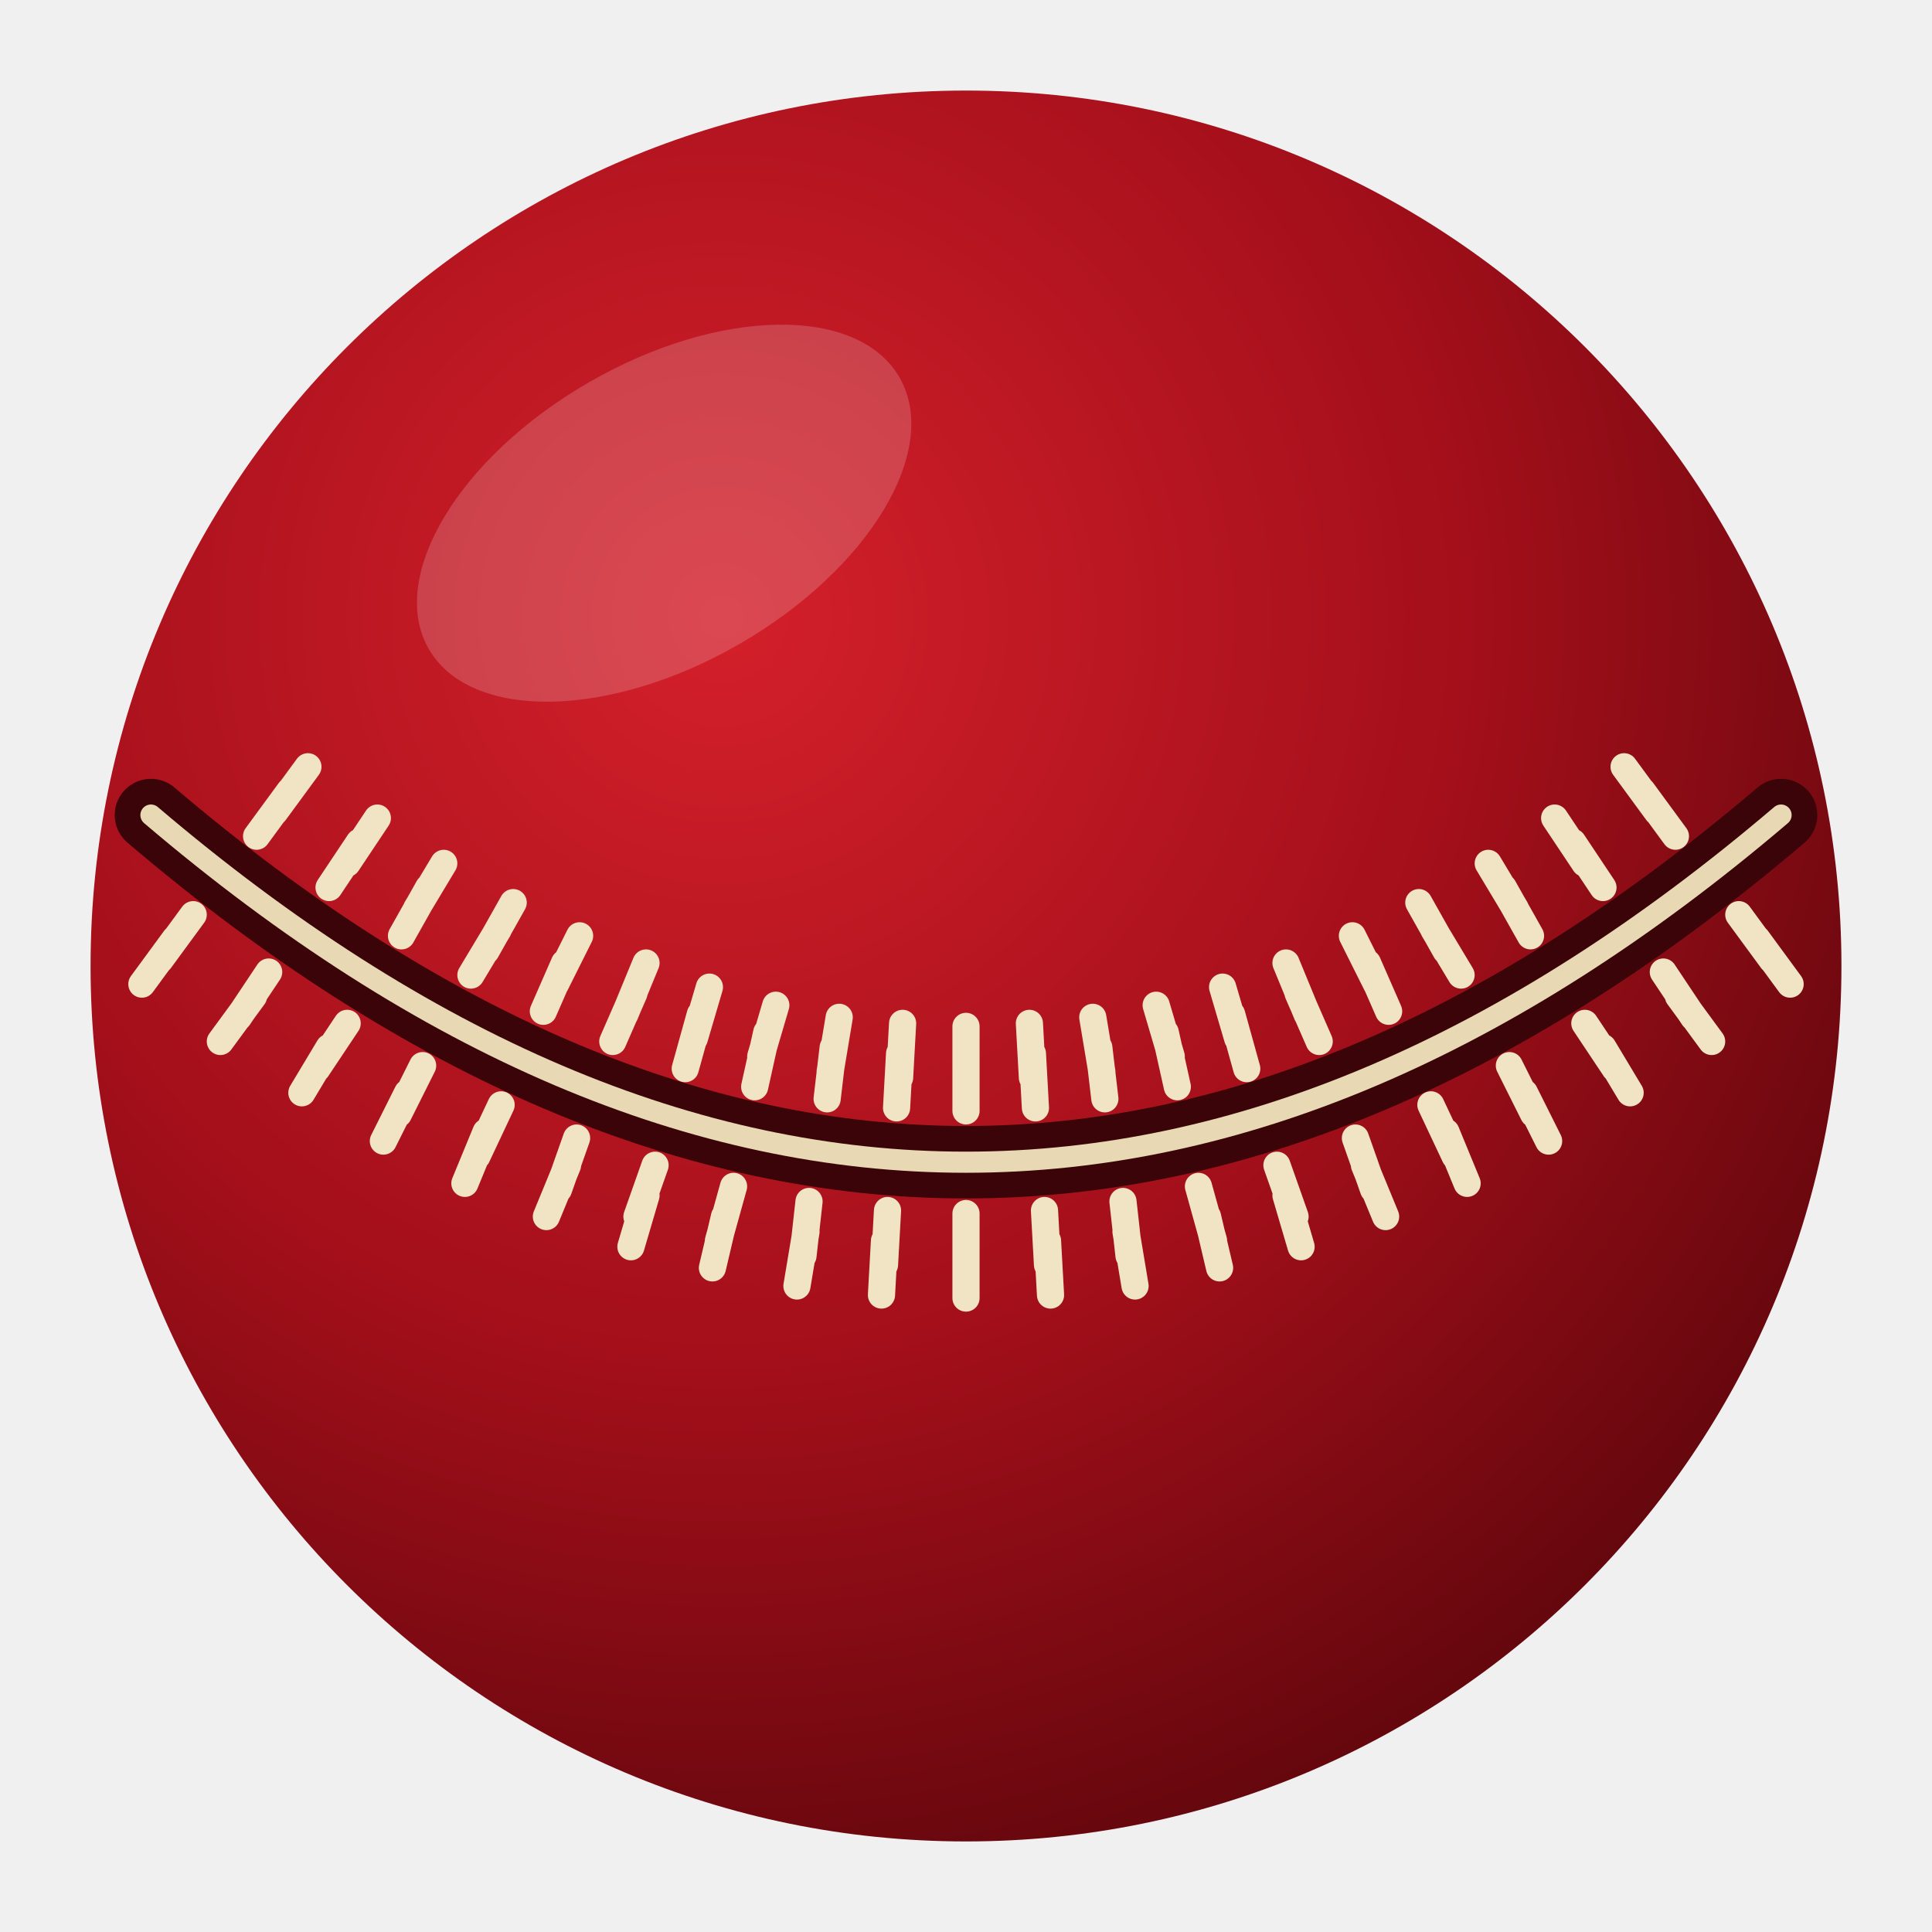
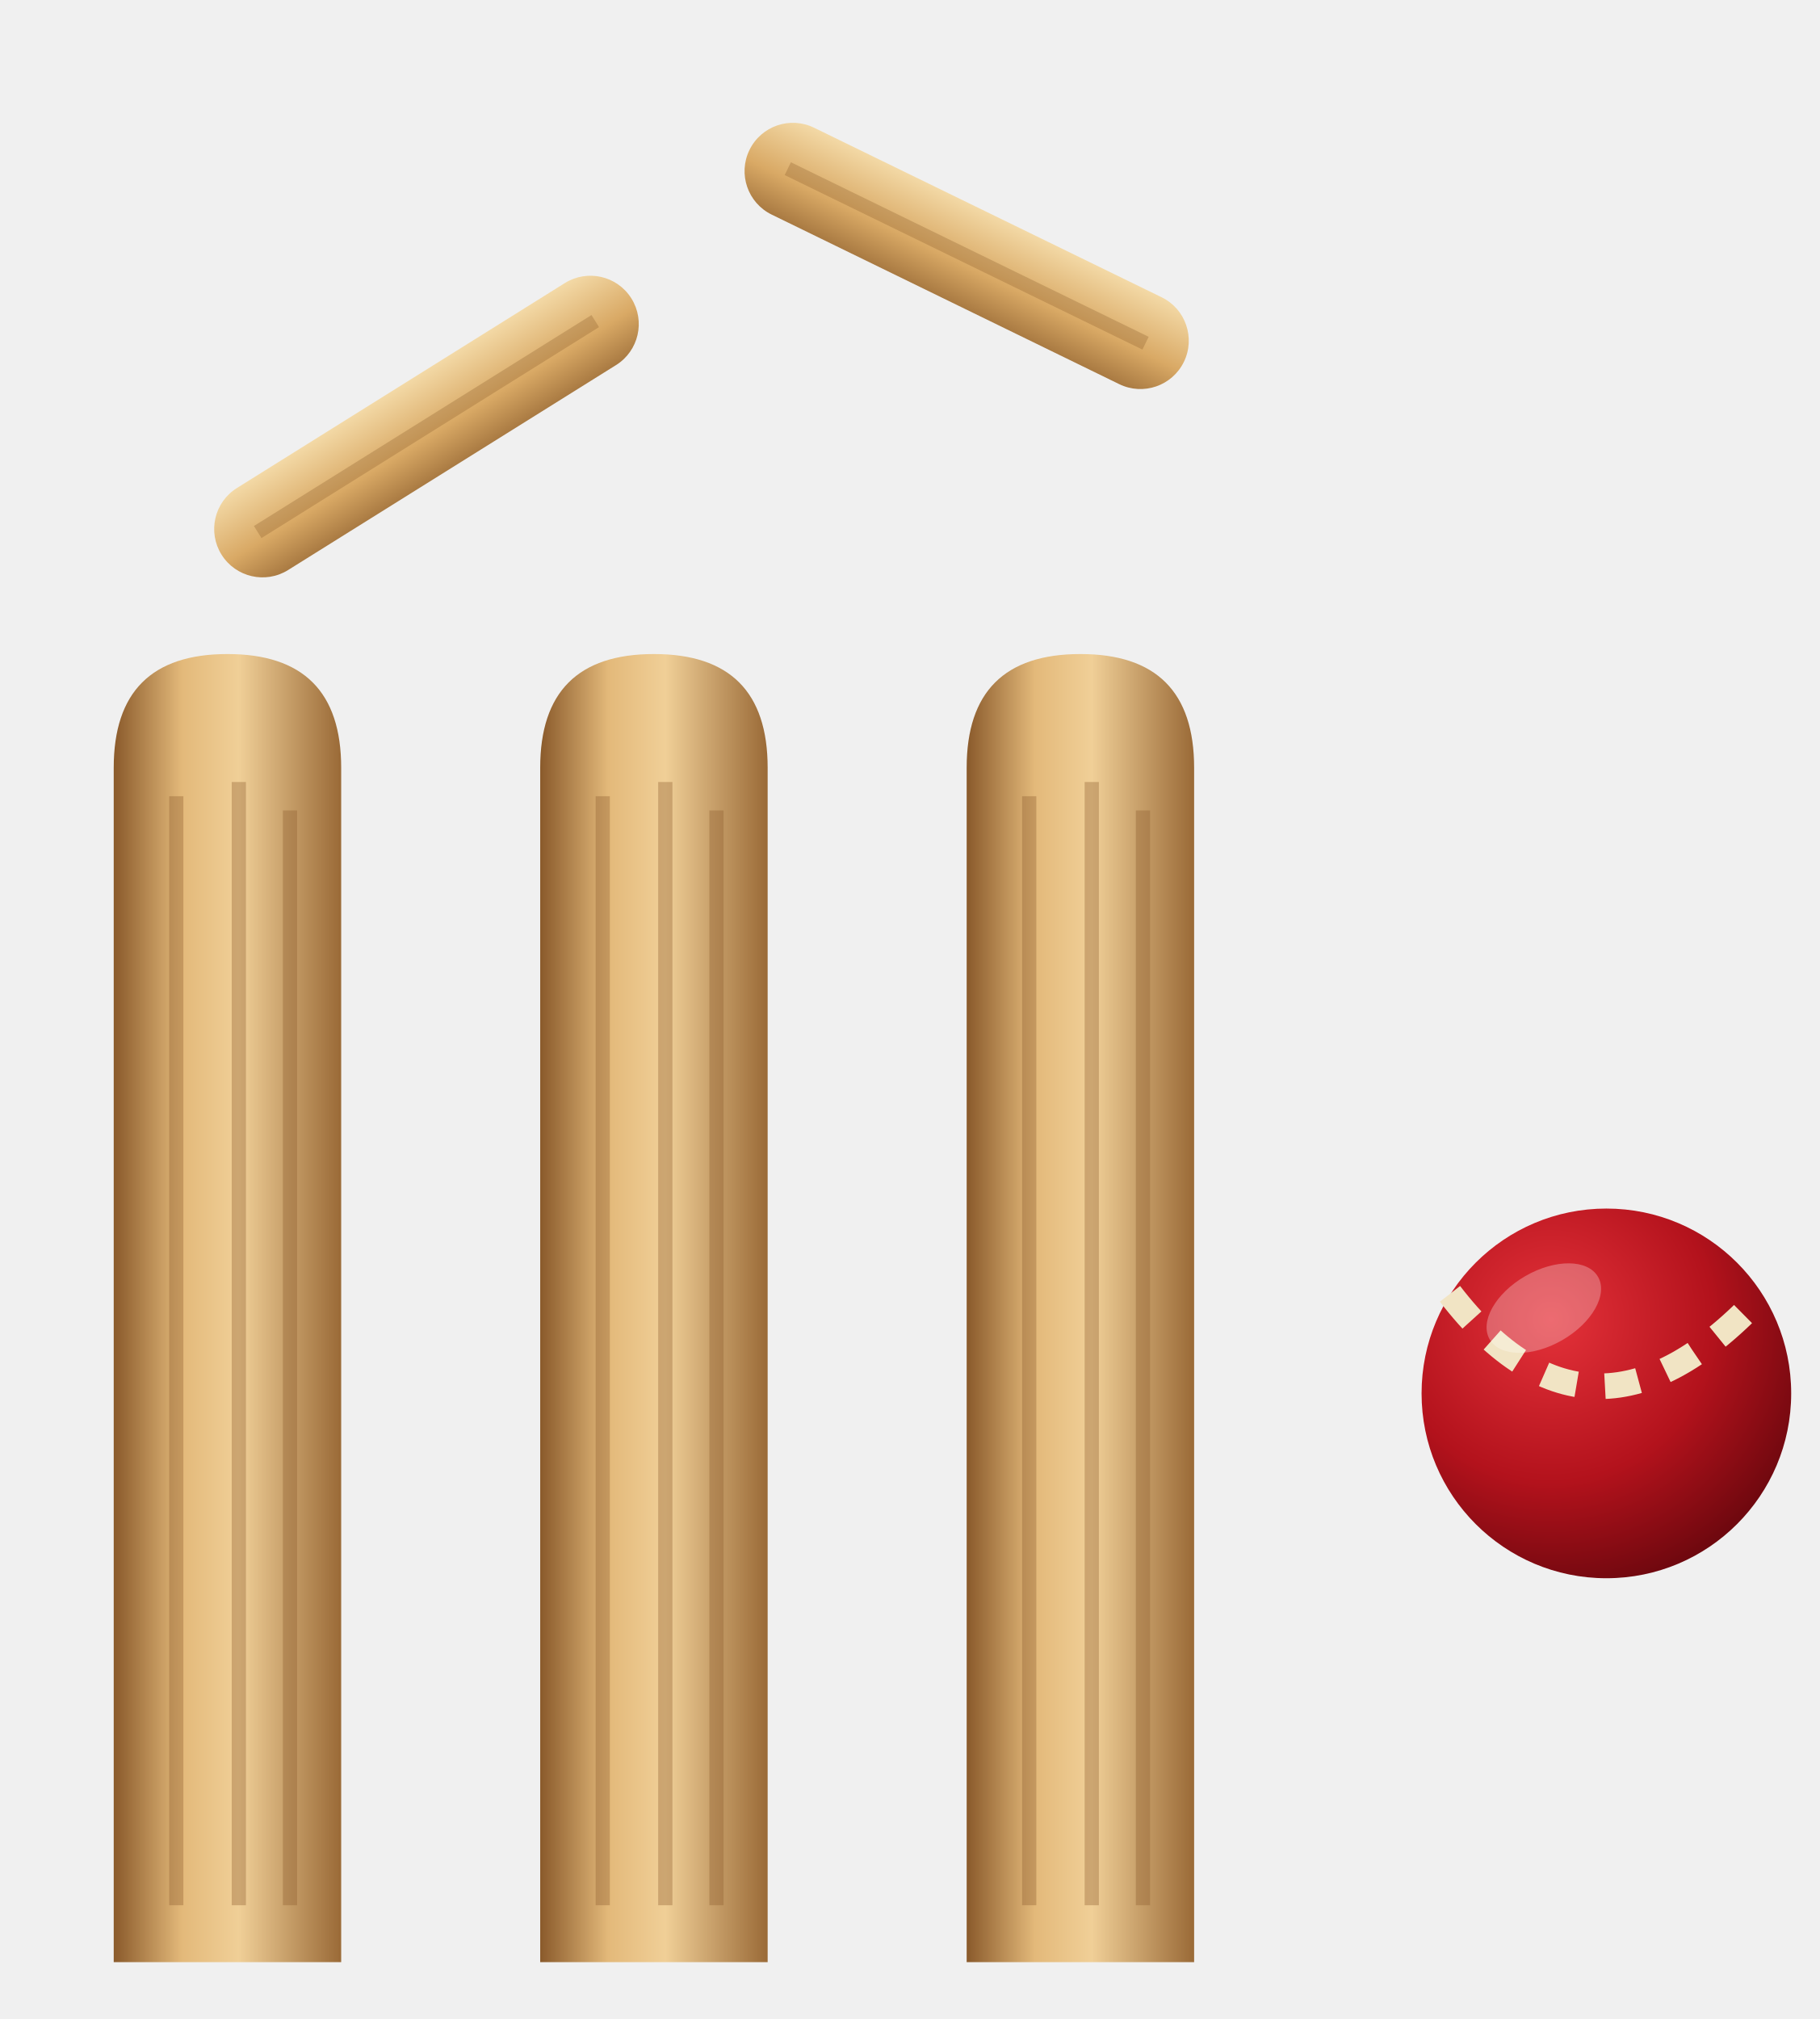
- <svg xmlns="http://www.w3.org/2000/svg" viewBox="0 0 64 64">
+ <svg xmlns="http://www.w3.org/2000/svg" viewBox="9 -9 64 71">
  <defs>
-     <radialGradient id="b" cx="36%" cy="30%" r="78%">
-       <stop offset="0" stop-color="#d4202b" />
-       <stop offset=".55" stop-color="#a30f1a" />
-       <stop offset="1" stop-color="#5e060c" />
+     <linearGradient id="s" x1="0" x2="1">
+       <stop offset="0" stop-color="#8a5a2b" />
+       <stop offset=".3" stop-color="#e3b97a" />
+       <stop offset=".55" stop-color="#f0cf97" />
+       <stop offset="1" stop-color="#9a6a37" />
+     </linearGradient>
+     <radialGradient id="r" cx=".35" cy=".3" r=".8">
+       <stop offset="0" stop-color="#e5323a" />
+       <stop offset=".55" stop-color="#b3121c" />
+       <stop offset="1" stop-color="#62060c" />
    </radialGradient>
-     <clipPath id="c">
-       <circle cx="32" cy="32" r="29" />
-     </clipPath>
+     <linearGradient id="b" x1="0" y1="0" x2="0" y2="1">
+       <stop offset="0" stop-color="#f3d9a6" />
+       <stop offset=".6" stop-color="#d9a965" />
+       <stop offset="1" stop-color="#a97a42" />
+     </linearGradient>
  </defs>
-   <circle cx="32" cy="32" r="29" fill="url(#b)" />
-   <g clip-path="url(#c)" fill="none" stroke-linecap="round">
-     <path d="M5 27Q32 50 59 27" stroke="#3a0408" stroke-width="2.4" />
-     <path d="M5 27Q32 50 59 27" stroke="#e9d8b4" stroke-width="0.7" />
-     <path d="M10.2 25.4L9.1 26.9M9.6 26.2L8.5 27.7M6.4 30.3L5.3 31.8M5.8 31.1L4.7 32.6M12.5 27.1L11.5 28.6M11.9 27.9L10.9 29.4M8.9 32.2L7.9 33.7M8.4 33.0L7.3 34.5M14.7 28.6L13.8 30.1M14.2 29.4L13.3 31.0M11.5 33.9L10.5 35.4M10.9 34.7L10.0 36.2M17.0 29.9L16.1 31.5M16.5 30.8L15.6 32.3M14.0 35.3L13.2 36.9M13.5 36.2L12.7 37.8M19.2 31.0L18.4 32.6M18.7 31.9L18.0 33.5M16.6 36.6L15.8 38.3M16.1 37.5L15.4 39.2M21.4 31.9L20.7 33.6M21.0 32.9L20.3 34.5M19.1 37.7L18.5 39.4M18.8 38.6L18.1 40.3M23.5 32.7L23.0 34.4M23.2 33.6L22.7 35.4M21.7 38.6L21.1 40.3M21.4 39.6L20.9 41.3M25.7 33.3L25.2 35.0M25.4 34.2L25.0 36.0M24.3 39.3L23.8 41.1M24.0 40.3L23.6 42.0M27.8 33.7L27.5 35.5M27.6 34.7L27.4 36.4M26.8 39.8L26.6 41.6M26.7 40.8L26.4 42.6M29.9 33.9L29.8 35.7M29.8 34.9L29.7 36.7M29.4 40.1L29.3 41.9M29.3 41.1L29.2 42.9M32.0 34.0L32.0 35.8M32.0 35.0L32.0 36.8M32.0 40.2L32.0 42.0M32.0 41.2L32.0 43.0M34.1 33.9L34.2 35.7M34.2 34.9L34.3 36.7M34.6 40.1L34.7 41.9M34.7 41.1L34.8 42.9M36.2 33.7L36.5 35.5M36.4 34.7L36.6 36.4M37.2 39.8L37.4 41.6M37.3 40.8L37.6 42.6M38.3 33.3L38.8 35.0M38.6 34.2L39.0 36.0M39.7 39.3L40.2 41.1M40.0 40.3L40.4 42.0M40.5 32.7L41.0 34.4M40.8 33.6L41.3 35.4M42.3 38.6L42.9 40.3M42.6 39.6L43.1 41.3M42.6 31.9L43.3 33.6M43.0 32.9L43.7 34.5M44.9 37.7L45.5 39.4M45.2 38.6L45.9 40.3M44.8 31.0L45.6 32.6M45.3 31.9L46.0 33.5M47.4 36.6L48.2 38.3M47.9 37.5L48.6 39.2M47.0 29.9L47.9 31.5M47.5 30.8L48.4 32.3M50.0 35.3L50.8 36.9M50.5 36.2L51.3 37.8M49.3 28.6L50.2 30.1M49.8 29.4L50.7 31.0M52.5 33.9L53.5 35.4M53.1 34.7L54.0 36.2M51.5 27.1L52.5 28.6M52.1 27.9L53.1 29.4M55.1 32.2L56.1 33.7M55.6 33.0L56.7 34.5M53.8 25.4L54.9 26.9M54.4 26.2L55.5 27.7M57.6 30.3L58.7 31.8M58.2 31.1L59.3 32.6" stroke="#f1e4c4" stroke-width="0.9" />
+   <g id="stump">
+     <path id="st" d="M13 60V18Q13 14 17 14Q21 14 21 18V60Z" fill="url(#s)" />
+     <path d="M15.2 58V19M17.4 58V18.5M19.2 58V19.5" stroke="#8a5a2b" stroke-opacity=".35" stroke-width=".5" fill="none" />
  </g>
-   <ellipse cx="22" cy="17" rx="9" ry="5" fill="#fff" opacity=".18" transform="rotate(-30 22 17)" />
+   <use href="#stump" x="15" />
+   <use href="#stump" x="30" />
+   <g transform="rotate(-32 24 6)">
+     <rect x="15.5" y="4.3" width="17" height="3.4" rx="1.7" fill="url(#b)" />
+     <path d="M17 6H31" stroke="#8a5a2b" stroke-opacity=".3" stroke-width=".5" />
+   </g>
+   <g transform="rotate(26 43 0)">
+     <rect x="34.5" y="-1.7" width="17" height="3.4" rx="1.7" fill="url(#b)" />
+     <path d="M36 0H50" stroke="#8a5a2b" stroke-opacity=".3" stroke-width=".5" />
+   </g>
+   <circle cx="65.5" cy="40" r="6.5" fill="url(#r)" />
+   <path d="M60 36.5Q65 43 71 36.5" fill="none" stroke="#f1e4c4" stroke-width=".9" stroke-dasharray="1.2 1" />
+   <ellipse cx="63.3" cy="37" rx="2.2" ry="1.3" fill="#fff" opacity=".28" transform="rotate(-30 63.3 37)" />
</svg>
